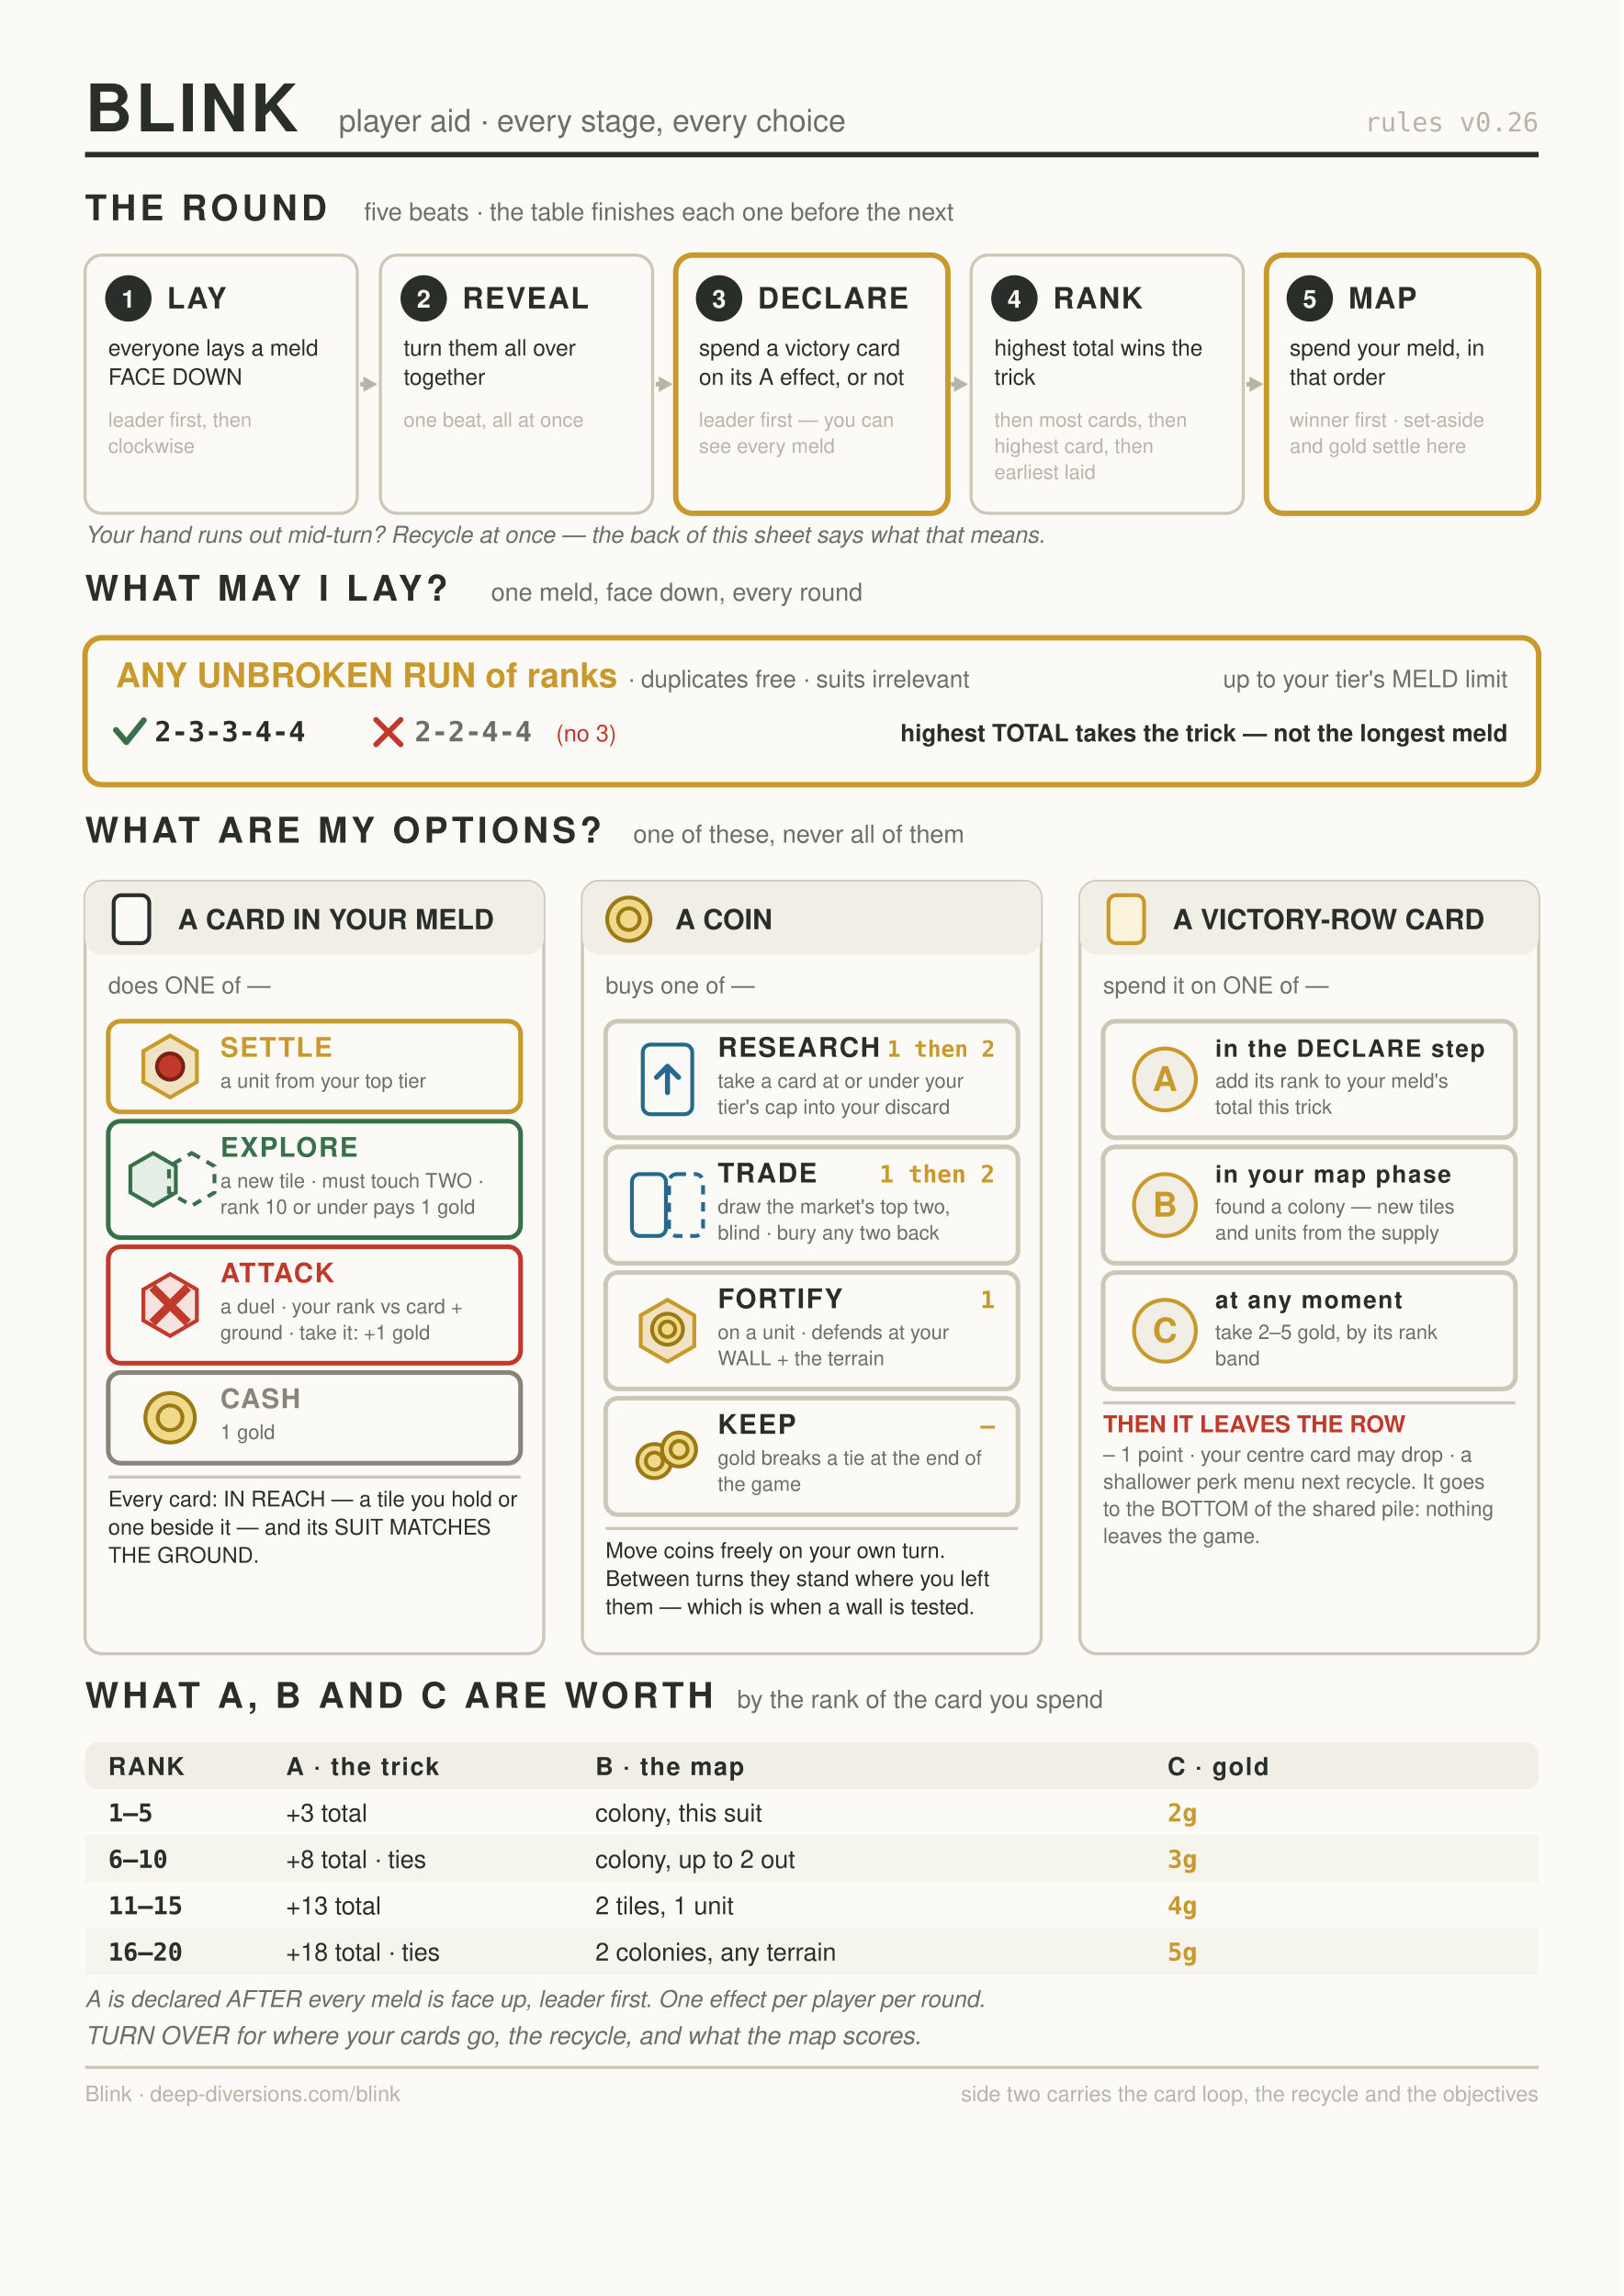
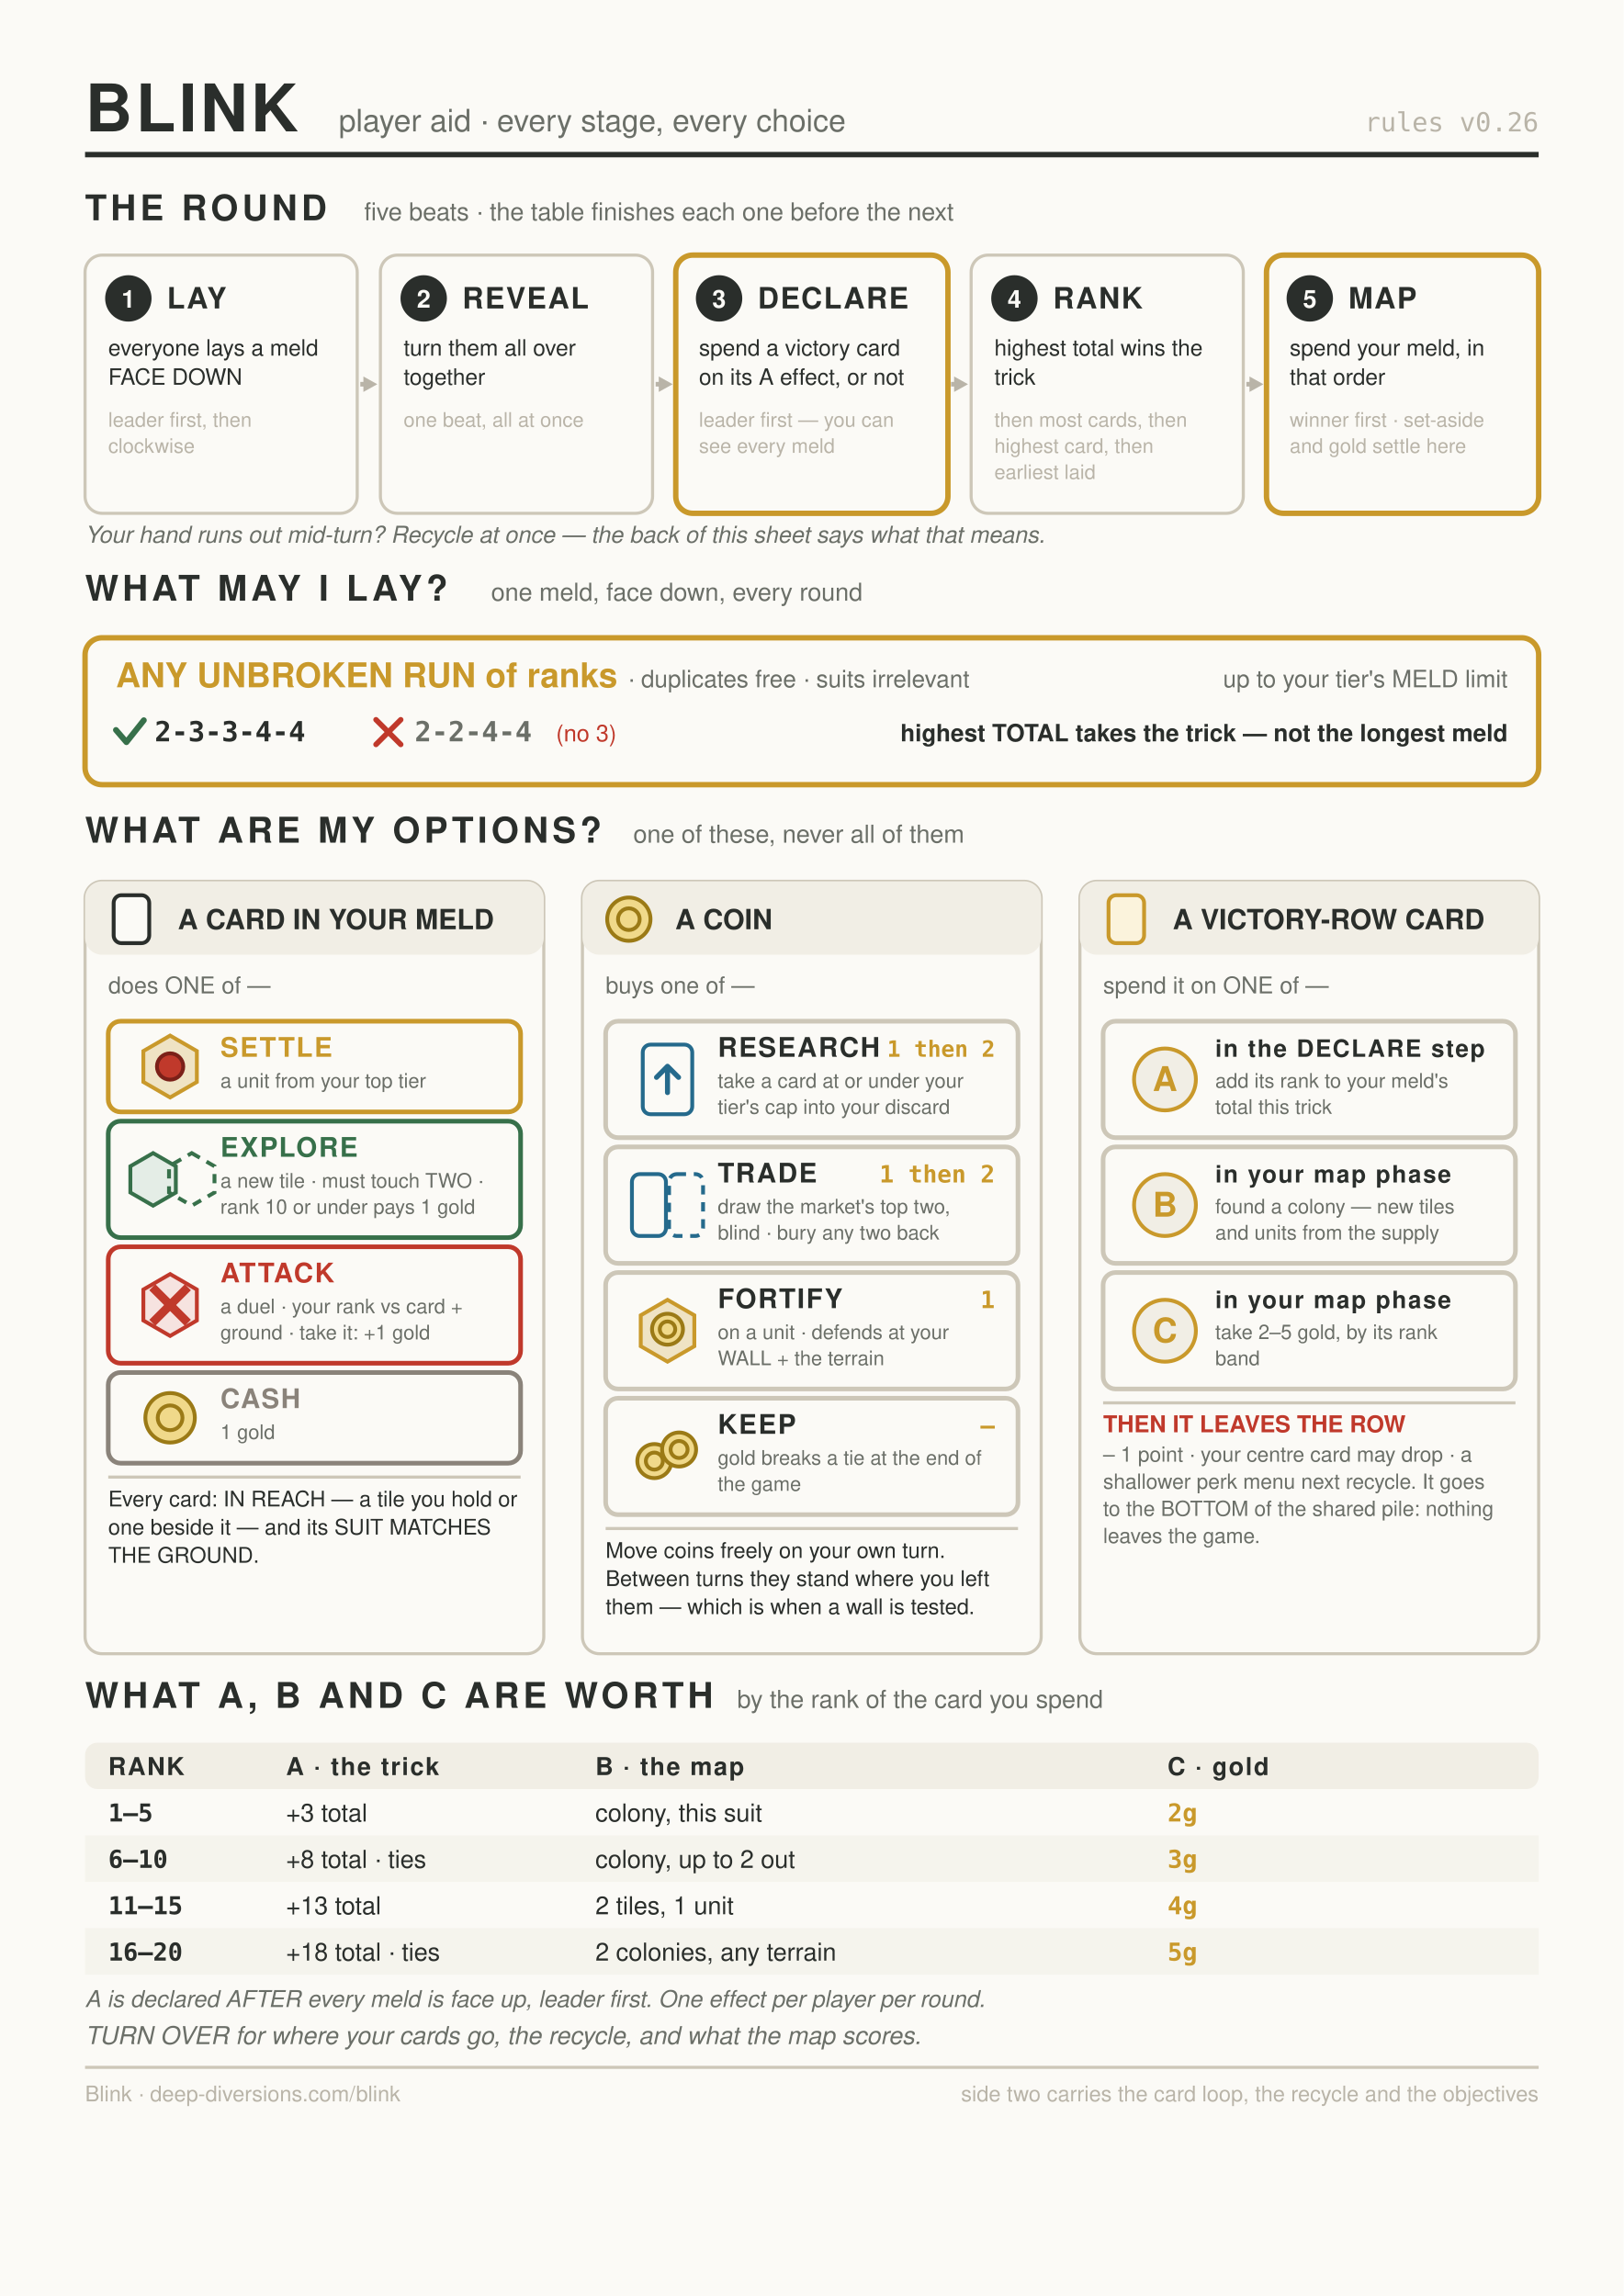
<svg xmlns="http://www.w3.org/2000/svg" width="210.0mm" height="297.0mm" viewBox="0 0 210.0 297.0">
  <rect width="210.0" height="297.0" fill="#FBFAF6" />
  <text x="11.00" y="17.00" font-size="8.5" fill="#2A2E2B" font-family="&quot;IBM Plex Sans&quot;,-apple-system,Helvetica,sans-serif" font-weight="700" text-anchor="start" letter-spacing="0.4">BLINK</text>
  <text x="43.81" y="17.00" font-size="4.0" fill="#6B6F68" font-family="&quot;IBM Plex Sans&quot;,-apple-system,Helvetica,sans-serif" font-weight="400" text-anchor="start">player aid · every stage, every choice</text>
  <text x="199.00" y="17.00" font-size="3.4" fill="#B9B4A8" font-family="&quot;IBM Plex Mono&quot;,monospace" font-weight="400" text-anchor="end">rules v0.26</text>
  <path d="M11.0 20.0 L199.0 20.0" stroke="#2A2E2B" stroke-width="0.7" />
  <text x="11.00" y="28.50" font-size="4.6" fill="#2A2E2B" font-family="&quot;IBM Plex Sans&quot;,-apple-system,Helvetica,sans-serif" font-weight="600" text-anchor="start" letter-spacing="0.5">THE ROUND</text>
  <text x="47.10" y="28.50" font-size="3.2" fill="#6B6F68" font-family="&quot;IBM Plex Sans&quot;,-apple-system,Helvetica,sans-serif" font-weight="400" text-anchor="start">five beats · the table finishes each one before the next</text>
  <rect x="11.00" y="33.00" width="35.20" height="33.40" rx="2.2" fill="#FBFAF6" stroke="#CDC7B8" stroke-width="0.4" />
  <circle cx="16.60" cy="38.60" r="3.00" fill="#2A2E2B" stroke="none" stroke-width="0.5" />
  <text x="16.60" y="39.80" font-size="3.2" fill="#FBFAF6" font-family="&quot;IBM Plex Sans&quot;,-apple-system,Helvetica,sans-serif" font-weight="700" text-anchor="middle">1</text>
  <text x="21.60" y="39.90" font-size="3.8" fill="#2A2E2B" font-family="&quot;IBM Plex Sans&quot;,-apple-system,Helvetica,sans-serif" font-weight="700" text-anchor="start" letter-spacing="0.2">LAY</text>
  <text x="14.00" y="46.00" font-size="2.9" fill="#2A2E2B" font-family="&quot;IBM Plex Sans&quot;,-apple-system,Helvetica,sans-serif" font-weight="400" text-anchor="start">everyone lays a meld</text>
  <text x="14.00" y="49.77" font-size="2.9" fill="#2A2E2B" font-family="&quot;IBM Plex Sans&quot;,-apple-system,Helvetica,sans-serif" font-weight="400" text-anchor="start">FACE DOWN</text>
  <text x="14.00" y="55.20" font-size="2.6" fill="#B9B4A8" font-family="&quot;IBM Plex Sans&quot;,-apple-system,Helvetica,sans-serif" font-weight="400" text-anchor="start">leader first, then</text>
  <text x="14.00" y="58.58" font-size="2.6" fill="#B9B4A8" font-family="&quot;IBM Plex Sans&quot;,-apple-system,Helvetica,sans-serif" font-weight="400" text-anchor="start">clockwise</text>
  <path d="M46.60 49.70 L47.20 49.70" stroke="#B9B4A8" stroke-width="0.6" fill="none" />
  <path d="M47.00 48.70 L48.80 49.70 L47.00 50.70 Z" fill="#B9B4A8" />
  <rect x="49.20" y="33.00" width="35.20" height="33.40" rx="2.2" fill="#FBFAF6" stroke="#CDC7B8" stroke-width="0.4" />
  <circle cx="54.80" cy="38.60" r="3.00" fill="#2A2E2B" stroke="none" stroke-width="0.5" />
  <text x="54.80" y="39.80" font-size="3.2" fill="#FBFAF6" font-family="&quot;IBM Plex Sans&quot;,-apple-system,Helvetica,sans-serif" font-weight="700" text-anchor="middle">2</text>
  <text x="59.80" y="39.90" font-size="3.8" fill="#2A2E2B" font-family="&quot;IBM Plex Sans&quot;,-apple-system,Helvetica,sans-serif" font-weight="700" text-anchor="start" letter-spacing="0.2">REVEAL</text>
  <text x="52.20" y="46.00" font-size="2.9" fill="#2A2E2B" font-family="&quot;IBM Plex Sans&quot;,-apple-system,Helvetica,sans-serif" font-weight="400" text-anchor="start">turn them all over</text>
  <text x="52.20" y="49.77" font-size="2.9" fill="#2A2E2B" font-family="&quot;IBM Plex Sans&quot;,-apple-system,Helvetica,sans-serif" font-weight="400" text-anchor="start">together</text>
  <text x="52.20" y="55.20" font-size="2.6" fill="#B9B4A8" font-family="&quot;IBM Plex Sans&quot;,-apple-system,Helvetica,sans-serif" font-weight="400" text-anchor="start">one beat, all at once</text>
  <path d="M84.80 49.70 L85.40 49.70" stroke="#B9B4A8" stroke-width="0.6" fill="none" />
  <path d="M85.20 48.70 L87.00 49.70 L85.20 50.70 Z" fill="#B9B4A8" />
  <rect x="87.40" y="33.00" width="35.20" height="33.40" rx="2.2" fill="#FBFAF6" stroke="#C9992B" stroke-width="0.7" />
  <circle cx="93.00" cy="38.60" r="3.00" fill="#2A2E2B" stroke="none" stroke-width="0.5" />
  <text x="93.00" y="39.80" font-size="3.2" fill="#FBFAF6" font-family="&quot;IBM Plex Sans&quot;,-apple-system,Helvetica,sans-serif" font-weight="700" text-anchor="middle">3</text>
  <text x="98.00" y="39.90" font-size="3.8" fill="#2A2E2B" font-family="&quot;IBM Plex Sans&quot;,-apple-system,Helvetica,sans-serif" font-weight="700" text-anchor="start" letter-spacing="0.2">DECLARE</text>
  <text x="90.40" y="46.00" font-size="2.9" fill="#2A2E2B" font-family="&quot;IBM Plex Sans&quot;,-apple-system,Helvetica,sans-serif" font-weight="400" text-anchor="start">spend a victory card</text>
  <text x="90.40" y="49.77" font-size="2.9" fill="#2A2E2B" font-family="&quot;IBM Plex Sans&quot;,-apple-system,Helvetica,sans-serif" font-weight="400" text-anchor="start">on its A effect, or not</text>
  <text x="90.40" y="55.20" font-size="2.6" fill="#B9B4A8" font-family="&quot;IBM Plex Sans&quot;,-apple-system,Helvetica,sans-serif" font-weight="400" text-anchor="start">leader first — you can</text>
  <text x="90.40" y="58.58" font-size="2.6" fill="#B9B4A8" font-family="&quot;IBM Plex Sans&quot;,-apple-system,Helvetica,sans-serif" font-weight="400" text-anchor="start">see every meld</text>
  <path d="M123.00 49.70 L123.60 49.70" stroke="#B9B4A8" stroke-width="0.6" fill="none" />
  <path d="M123.40 48.70 L125.20 49.70 L123.40 50.70 Z" fill="#B9B4A8" />
  <rect x="125.60" y="33.00" width="35.20" height="33.40" rx="2.2" fill="#FBFAF6" stroke="#CDC7B8" stroke-width="0.4" />
  <circle cx="131.20" cy="38.60" r="3.00" fill="#2A2E2B" stroke="none" stroke-width="0.5" />
  <text x="131.20" y="39.80" font-size="3.2" fill="#FBFAF6" font-family="&quot;IBM Plex Sans&quot;,-apple-system,Helvetica,sans-serif" font-weight="700" text-anchor="middle">4</text>
  <text x="136.20" y="39.90" font-size="3.8" fill="#2A2E2B" font-family="&quot;IBM Plex Sans&quot;,-apple-system,Helvetica,sans-serif" font-weight="700" text-anchor="start" letter-spacing="0.2">RANK</text>
  <text x="128.60" y="46.00" font-size="2.9" fill="#2A2E2B" font-family="&quot;IBM Plex Sans&quot;,-apple-system,Helvetica,sans-serif" font-weight="400" text-anchor="start">highest total wins the</text>
  <text x="128.60" y="49.77" font-size="2.9" fill="#2A2E2B" font-family="&quot;IBM Plex Sans&quot;,-apple-system,Helvetica,sans-serif" font-weight="400" text-anchor="start">trick</text>
  <text x="128.60" y="55.20" font-size="2.6" fill="#B9B4A8" font-family="&quot;IBM Plex Sans&quot;,-apple-system,Helvetica,sans-serif" font-weight="400" text-anchor="start">then most cards, then</text>
  <text x="128.60" y="58.58" font-size="2.6" fill="#B9B4A8" font-family="&quot;IBM Plex Sans&quot;,-apple-system,Helvetica,sans-serif" font-weight="400" text-anchor="start">highest card, then</text>
  <text x="128.60" y="61.96" font-size="2.6" fill="#B9B4A8" font-family="&quot;IBM Plex Sans&quot;,-apple-system,Helvetica,sans-serif" font-weight="400" text-anchor="start">earliest laid</text>
  <path d="M161.20 49.70 L161.80 49.70" stroke="#B9B4A8" stroke-width="0.6" fill="none" />
  <path d="M161.60 48.70 L163.40 49.70 L161.60 50.70 Z" fill="#B9B4A8" />
  <rect x="163.80" y="33.00" width="35.20" height="33.40" rx="2.2" fill="#FBFAF6" stroke="#C9992B" stroke-width="0.7" />
  <circle cx="169.40" cy="38.60" r="3.00" fill="#2A2E2B" stroke="none" stroke-width="0.5" />
  <text x="169.40" y="39.80" font-size="3.2" fill="#FBFAF6" font-family="&quot;IBM Plex Sans&quot;,-apple-system,Helvetica,sans-serif" font-weight="700" text-anchor="middle">5</text>
  <text x="174.40" y="39.90" font-size="3.8" fill="#2A2E2B" font-family="&quot;IBM Plex Sans&quot;,-apple-system,Helvetica,sans-serif" font-weight="700" text-anchor="start" letter-spacing="0.2">MAP</text>
  <text x="166.80" y="46.00" font-size="2.9" fill="#2A2E2B" font-family="&quot;IBM Plex Sans&quot;,-apple-system,Helvetica,sans-serif" font-weight="400" text-anchor="start">spend your meld, in</text>
  <text x="166.80" y="49.77" font-size="2.9" fill="#2A2E2B" font-family="&quot;IBM Plex Sans&quot;,-apple-system,Helvetica,sans-serif" font-weight="400" text-anchor="start">that order</text>
  <text x="166.80" y="55.20" font-size="2.6" fill="#B9B4A8" font-family="&quot;IBM Plex Sans&quot;,-apple-system,Helvetica,sans-serif" font-weight="400" text-anchor="start">winner first · set-aside</text>
  <text x="166.80" y="58.58" font-size="2.6" fill="#B9B4A8" font-family="&quot;IBM Plex Sans&quot;,-apple-system,Helvetica,sans-serif" font-weight="400" text-anchor="start">and gold settle here</text>
  <text x="11.00" y="70.20" font-size="3.0" fill="#6B6F68" font-family="&quot;IBM Plex Sans&quot;,-apple-system,Helvetica,sans-serif" font-weight="400" text-anchor="start" font-style="italic">Your hand runs out mid-turn? Recycle at once — the back of this sheet says what that means.</text>
  <text x="11.00" y="77.70" font-size="4.6" fill="#2A2E2B" font-family="&quot;IBM Plex Sans&quot;,-apple-system,Helvetica,sans-serif" font-weight="600" text-anchor="start" letter-spacing="0.5">WHAT MAY I LAY?</text>
  <text x="63.52" y="77.70" font-size="3.2" fill="#6B6F68" font-family="&quot;IBM Plex Sans&quot;,-apple-system,Helvetica,sans-serif" font-weight="400" text-anchor="start">one meld, face down, every round</text>
  <rect x="11.00" y="82.50" width="188.00" height="19.00" rx="2.2" fill="#FBFAF6" stroke="#C9992B" stroke-width="0.7" />
  <text x="15.00" y="88.90" font-size="4.4" fill="#C9992B" font-family="&quot;IBM Plex Sans&quot;,-apple-system,Helvetica,sans-serif" font-weight="700" text-anchor="start">ANY UNBROKEN RUN of ranks</text>
  <text x="81.20" y="88.90" font-size="3.1" fill="#6B6F68" font-family="&quot;IBM Plex Sans&quot;,-apple-system,Helvetica,sans-serif" font-weight="400" text-anchor="start">· duplicates free · suits irrelevant</text>
  <path d="M15.00 94.43 L16.35 96.00 L18.60 93.17" fill="none" stroke="#37704A" stroke-width="0.76" stroke-linecap="round" stroke-linejoin="round" />
  <text x="20.00" y="95.90" font-size="3.6" fill="#2A2E2B" font-family="&quot;IBM Plex Mono&quot;,monospace" font-weight="600" text-anchor="start">2-3-3-4-4</text>
  <path d="M48.63 93.10 L51.83 96.30 M51.83 93.10 L48.63 96.30" fill="none" stroke="#C0392B" stroke-width="0.70" stroke-linecap="round" />
  <text x="53.63" y="95.90" font-size="3.6" fill="#6B6F68" font-family="&quot;IBM Plex Mono&quot;,monospace" font-weight="600" text-anchor="start">2-2-4-4</text>
  <text x="71.91" y="95.90" font-size="3.0" fill="#C0392B" font-family="&quot;IBM Plex Sans&quot;,-apple-system,Helvetica,sans-serif" font-weight="400" text-anchor="start">(no 3)</text>
  <text x="195.00" y="88.90" font-size="3.1" fill="#6B6F68" font-family="&quot;IBM Plex Sans&quot;,-apple-system,Helvetica,sans-serif" font-weight="400" text-anchor="end">up to your tier's MELD limit</text>
  <text x="195.00" y="95.90" font-size="3.1" fill="#2A2E2B" font-family="&quot;IBM Plex Sans&quot;,-apple-system,Helvetica,sans-serif" font-weight="600" text-anchor="end">highest TOTAL takes the trick — not the longest meld</text>
  <text x="11.00" y="109.00" font-size="4.6" fill="#2A2E2B" font-family="&quot;IBM Plex Sans&quot;,-apple-system,Helvetica,sans-serif" font-weight="600" text-anchor="start" letter-spacing="0.5">WHAT ARE MY OPTIONS?</text>
  <text x="81.91" y="109.00" font-size="3.2" fill="#6B6F68" font-family="&quot;IBM Plex Sans&quot;,-apple-system,Helvetica,sans-serif" font-weight="400" text-anchor="start">one of these, never all of them</text>
  <rect x="11.00" y="114.00" width="59.33" height="99.92" rx="2.2" fill="#FBFAF6" stroke="#CDC7B8" stroke-width="0.4" />
  <rect x="75.33" y="114.00" width="59.33" height="99.92" rx="2.2" fill="#FBFAF6" stroke="#CDC7B8" stroke-width="0.4" />
  <rect x="139.67" y="114.00" width="59.33" height="99.92" rx="2.2" fill="#FBFAF6" stroke="#CDC7B8" stroke-width="0.4" />
  <rect x="11.00" y="114.00" width="59.33" height="9.5" rx="2.2" fill="#F1EEE5" />
  <rect x="14.70" y="115.80" width="4.6" height="6.2" rx="1" fill="#FBFAF6" stroke="#2A2E2B" stroke-width="0.5" />
  <text x="23.00" y="120.20" font-size="3.6" fill="#2A2E2B" font-family="&quot;IBM Plex Sans&quot;,-apple-system,Helvetica,sans-serif" font-weight="700" text-anchor="start">A CARD IN YOUR MELD</text>
  <text x="14.00" y="128.50" font-size="3.0" fill="#6B6F68" font-family="&quot;IBM Plex Sans&quot;,-apple-system,Helvetica,sans-serif" font-weight="400" text-anchor="start">does ONE of —</text>
  <rect x="14.00" y="132.10" width="53.33" height="11.73" rx="1.6" fill="#FBFAF6" stroke="#C9992B" stroke-width="0.6" />
  <polygon points="22.00,133.96 25.46,135.96 25.46,139.96 22.00,141.96 18.54,139.96 18.54,135.96" fill="#EFE3C4" stroke="#C9992B" stroke-width="0.5" />
  <circle cx="22.00" cy="137.96" r="1.70" fill="#C0392B" stroke="#7B2018" stroke-width="0.5" />
  <text x="28.50" y="136.70" font-size="3.5" fill="#C9992B" font-family="&quot;IBM Plex Sans&quot;,-apple-system,Helvetica,sans-serif" font-weight="700" text-anchor="start" letter-spacing="0.2">SETTLE</text>
  <text x="28.50" y="140.70" font-size="2.6" fill="#6B6F68" font-family="&quot;IBM Plex Sans&quot;,-apple-system,Helvetica,sans-serif" font-weight="400" text-anchor="start">a unit from your top tier</text>
  <rect x="14.00" y="145.03" width="53.33" height="15.06" rx="1.6" fill="#FBFAF6" stroke="#37704A" stroke-width="0.6" />
  <polygon points="19.80,149.16 22.74,150.86 22.74,154.26 19.80,155.96 16.86,154.26 16.86,150.86" fill="#E4EDE6" stroke="#37704A" stroke-width="0.5" />
  <polygon points="24.80,149.16 27.74,150.86 27.74,154.26 24.80,155.96 21.86,154.26 21.86,150.86" fill="none" stroke="#37704A" stroke-width="0.5" stroke-dasharray="1.2 1" />
  <text x="28.50" y="149.63" font-size="3.5" fill="#37704A" font-family="&quot;IBM Plex Sans&quot;,-apple-system,Helvetica,sans-serif" font-weight="700" text-anchor="start" letter-spacing="0.2">EXPLORE</text>
  <text x="28.50" y="153.63" font-size="2.6" fill="#6B6F68" font-family="&quot;IBM Plex Sans&quot;,-apple-system,Helvetica,sans-serif" font-weight="400" text-anchor="start">a new tile · must touch TWO ·</text>
  <text x="28.50" y="157.01" font-size="2.6" fill="#6B6F68" font-family="&quot;IBM Plex Sans&quot;,-apple-system,Helvetica,sans-serif" font-weight="400" text-anchor="start">rank 10 or under pays 1 gold</text>
  <rect x="14.00" y="161.28" width="53.33" height="15.06" rx="1.6" fill="#FBFAF6" stroke="#C0392B" stroke-width="0.6" />
  <polygon points="22.00,164.81 25.46,166.81 25.46,170.81 22.00,172.81 18.54,170.81 18.54,166.81" fill="#F6E3E0" stroke="#C0392B" stroke-width="0.5" />
  <path d="M19.7 171.112 L24.3 166.512" stroke="#C0392B" stroke-width="1.1" />
  <path d="M24.3 171.112 L19.7 166.512" stroke="#C0392B" stroke-width="1.1" />
  <text x="28.50" y="165.88" font-size="3.5" fill="#C0392B" font-family="&quot;IBM Plex Sans&quot;,-apple-system,Helvetica,sans-serif" font-weight="700" text-anchor="start" letter-spacing="0.2">ATTACK</text>
  <text x="28.50" y="169.88" font-size="2.6" fill="#6B6F68" font-family="&quot;IBM Plex Sans&quot;,-apple-system,Helvetica,sans-serif" font-weight="400" text-anchor="start">a duel · your rank vs card +</text>
  <text x="28.50" y="173.26" font-size="2.6" fill="#6B6F68" font-family="&quot;IBM Plex Sans&quot;,-apple-system,Helvetica,sans-serif" font-weight="400" text-anchor="start">ground · take it: +1 gold</text>
  <rect x="14.00" y="177.54" width="53.33" height="11.73" rx="1.6" fill="#FBFAF6" stroke="#8A837A" stroke-width="0.6" />
  <circle cx="22.00" cy="183.40" r="3.20" fill="#F0D98A" stroke="#9B7A16" stroke-width="0.5" />
  <circle cx="22.00" cy="183.40" r="1.60" fill="none" stroke="#9B7A16" stroke-width="0.5" />
  <text x="28.50" y="182.14" font-size="3.5" fill="#8A837A" font-family="&quot;IBM Plex Sans&quot;,-apple-system,Helvetica,sans-serif" font-weight="700" text-anchor="start" letter-spacing="0.2">CASH</text>
  <text x="28.50" y="186.14" font-size="2.6" fill="#6B6F68" font-family="&quot;IBM Plex Sans&quot;,-apple-system,Helvetica,sans-serif" font-weight="400" text-anchor="start">1 gold</text>
  <path d="M14.0 191.068 L67.333 191.068" stroke="#CDC7B8" stroke-width="0.4" />
  <text x="14.00" y="194.87" font-size="2.8" fill="#2A2E2B" font-family="&quot;IBM Plex Sans&quot;,-apple-system,Helvetica,sans-serif" font-weight="400" text-anchor="start">Every card: IN REACH — a tile you hold or</text>
  <text x="14.00" y="198.51" font-size="2.8" fill="#2A2E2B" font-family="&quot;IBM Plex Sans&quot;,-apple-system,Helvetica,sans-serif" font-weight="400" text-anchor="start">one beside it — and its SUIT MATCHES</text>
  <text x="14.00" y="202.15" font-size="2.8" fill="#2A2E2B" font-family="&quot;IBM Plex Sans&quot;,-apple-system,Helvetica,sans-serif" font-weight="400" text-anchor="start">THE GROUND.</text>
  <rect x="75.33" y="114.00" width="59.33" height="9.5" rx="2.2" fill="#F1EEE5" />
  <circle cx="81.33" cy="118.90" r="2.80" fill="#F0D98A" stroke="#9B7A16" stroke-width="0.5" />
  <circle cx="81.33" cy="118.90" r="1.40" fill="none" stroke="#9B7A16" stroke-width="0.5" />
  <text x="87.33" y="120.20" font-size="3.6" fill="#2A2E2B" font-family="&quot;IBM Plex Sans&quot;,-apple-system,Helvetica,sans-serif" font-weight="700" text-anchor="start">A COIN</text>
  <text x="78.33" y="128.50" font-size="3.0" fill="#6B6F68" font-family="&quot;IBM Plex Sans&quot;,-apple-system,Helvetica,sans-serif" font-weight="400" text-anchor="start">buys one of —</text>
  <rect x="78.33" y="132.10" width="53.33" height="15.06" rx="1.6" fill="#FBFAF6" stroke="#CDC7B8" stroke-width="0.6" />
  <rect x="83.13" y="135.13" width="6.4" height="9.0" rx="1" fill="#FBFAF6" stroke="#256A8C" stroke-width="0.5" />
  <path d="M86.33 141.33 L86.33 137.93 M84.91 139.36 L86.33 137.93 L87.76 139.36" fill="none" stroke="#256A8C" stroke-width="0.65" stroke-linecap="round" stroke-linejoin="round" />
  <text x="92.83" y="136.70" font-size="3.5" fill="#2A2E2B" font-family="&quot;IBM Plex Sans&quot;,-apple-system,Helvetica,sans-serif" font-weight="700" text-anchor="start" letter-spacing="0.2">RESEARCH</text>
  <text x="114.73" y="136.70" font-size="2.9" fill="#C9992B" font-family="&quot;IBM Plex Mono&quot;,monospace" font-weight="700" text-anchor="start">1 then 2</text>
  <text x="92.83" y="140.70" font-size="2.6" fill="#6B6F68" font-family="&quot;IBM Plex Sans&quot;,-apple-system,Helvetica,sans-serif" font-weight="400" text-anchor="start">take a card at or under your</text>
  <text x="92.83" y="144.08" font-size="2.6" fill="#6B6F68" font-family="&quot;IBM Plex Sans&quot;,-apple-system,Helvetica,sans-serif" font-weight="400" text-anchor="start">tier's cap into your discard</text>
  <rect x="78.33" y="148.36" width="53.33" height="15.06" rx="1.6" fill="#FBFAF6" stroke="#CDC7B8" stroke-width="0.6" />
  <rect x="81.73" y="151.88" width="4.4" height="8.0" rx="1" fill="#FBFAF6" stroke="#256A8C" stroke-width="0.5" />
  <rect x="86.53" y="151.88" width="4.4" height="8.0" rx="1" fill="#FBFAF6" stroke="#256A8C" stroke-width="0.5" stroke-dasharray="1.2 1" />
  <text x="92.83" y="152.96" font-size="3.5" fill="#2A2E2B" font-family="&quot;IBM Plex Sans&quot;,-apple-system,Helvetica,sans-serif" font-weight="700" text-anchor="start" letter-spacing="0.2">TRADE</text>
  <text x="128.67" y="152.96" font-size="3.1" fill="#C9992B" font-family="&quot;IBM Plex Mono&quot;,monospace" font-weight="700" text-anchor="end">1 then 2</text>
  <text x="92.83" y="156.96" font-size="2.6" fill="#6B6F68" font-family="&quot;IBM Plex Sans&quot;,-apple-system,Helvetica,sans-serif" font-weight="400" text-anchor="start">draw the market's top two,</text>
  <text x="92.83" y="160.34" font-size="2.6" fill="#6B6F68" font-family="&quot;IBM Plex Sans&quot;,-apple-system,Helvetica,sans-serif" font-weight="400" text-anchor="start">blind · bury any two back</text>
  <rect x="78.33" y="164.61" width="53.33" height="15.06" rx="1.6" fill="#FBFAF6" stroke="#CDC7B8" stroke-width="0.6" />
  <polygon points="86.33,168.14 89.80,170.14 89.80,174.14 86.33,176.14 82.87,174.14 82.87,170.14" fill="#EFE3C4" stroke="#C9992B" stroke-width="0.5" />
  <circle cx="86.33" cy="171.94" r="2.00" fill="#F0D98A" stroke="#9B7A16" stroke-width="0.5" />
  <circle cx="86.33" cy="171.94" r="1.00" fill="none" stroke="#9B7A16" stroke-width="0.5" />
  <text x="92.83" y="169.21" font-size="3.5" fill="#2A2E2B" font-family="&quot;IBM Plex Sans&quot;,-apple-system,Helvetica,sans-serif" font-weight="700" text-anchor="start" letter-spacing="0.2">FORTIFY</text>
  <text x="128.67" y="169.21" font-size="3.1" fill="#C9992B" font-family="&quot;IBM Plex Mono&quot;,monospace" font-weight="700" text-anchor="end">1</text>
  <text x="92.83" y="173.21" font-size="2.6" fill="#6B6F68" font-family="&quot;IBM Plex Sans&quot;,-apple-system,Helvetica,sans-serif" font-weight="400" text-anchor="start">on a unit · defends at your</text>
  <text x="92.83" y="176.59" font-size="2.6" fill="#6B6F68" font-family="&quot;IBM Plex Sans&quot;,-apple-system,Helvetica,sans-serif" font-weight="400" text-anchor="start">WALL + the terrain</text>
  <rect x="78.33" y="180.87" width="53.33" height="15.06" rx="1.6" fill="#FBFAF6" stroke="#CDC7B8" stroke-width="0.6" />
  <circle cx="84.63" cy="189.00" r="2.20" fill="#F0D98A" stroke="#9B7A16" stroke-width="0.5" />
  <circle cx="84.63" cy="189.00" r="1.10" fill="none" stroke="#9B7A16" stroke-width="0.5" />
  <circle cx="87.83" cy="187.50" r="2.20" fill="#F0D98A" stroke="#9B7A16" stroke-width="0.5" />
  <circle cx="87.83" cy="187.50" r="1.10" fill="none" stroke="#9B7A16" stroke-width="0.5" />
  <text x="92.83" y="185.47" font-size="3.5" fill="#2A2E2B" font-family="&quot;IBM Plex Sans&quot;,-apple-system,Helvetica,sans-serif" font-weight="700" text-anchor="start" letter-spacing="0.2">KEEP</text>
  <text x="128.67" y="185.47" font-size="3.1" fill="#C9992B" font-family="&quot;IBM Plex Mono&quot;,monospace" font-weight="700" text-anchor="end">—</text>
  <text x="92.83" y="189.47" font-size="2.6" fill="#6B6F68" font-family="&quot;IBM Plex Sans&quot;,-apple-system,Helvetica,sans-serif" font-weight="400" text-anchor="start">gold breaks a tie at the end of</text>
  <text x="92.83" y="192.85" font-size="2.6" fill="#6B6F68" font-family="&quot;IBM Plex Sans&quot;,-apple-system,Helvetica,sans-serif" font-weight="400" text-anchor="start">the game</text>
  <path d="M78.333 197.724 L131.667 197.724" stroke="#CDC7B8" stroke-width="0.4" />
  <text x="78.33" y="201.52" font-size="2.8" fill="#2A2E2B" font-family="&quot;IBM Plex Sans&quot;,-apple-system,Helvetica,sans-serif" font-weight="400" text-anchor="start">Move coins freely on your own turn.</text>
  <text x="78.33" y="205.16" font-size="2.8" fill="#2A2E2B" font-family="&quot;IBM Plex Sans&quot;,-apple-system,Helvetica,sans-serif" font-weight="400" text-anchor="start">Between turns they stand where you left</text>
  <text x="78.33" y="208.80" font-size="2.8" fill="#2A2E2B" font-family="&quot;IBM Plex Sans&quot;,-apple-system,Helvetica,sans-serif" font-weight="400" text-anchor="start">them — which is when a wall is tested.</text>
  <rect x="139.67" y="114.00" width="59.33" height="9.5" rx="2.2" fill="#F1EEE5" />
  <rect x="143.37" y="115.80" width="4.6" height="6.2" rx="1" fill="#FBF3DC" stroke="#C9992B" stroke-width="0.5" />
  <text x="151.67" y="120.20" font-size="3.6" fill="#2A2E2B" font-family="&quot;IBM Plex Sans&quot;,-apple-system,Helvetica,sans-serif" font-weight="700" text-anchor="start">A VICTORY-ROW CARD</text>
  <text x="142.67" y="128.50" font-size="3.0" fill="#6B6F68" font-family="&quot;IBM Plex Sans&quot;,-apple-system,Helvetica,sans-serif" font-weight="400" text-anchor="start">spend it on ONE of —</text>
  <rect x="142.67" y="132.10" width="53.33" height="15.06" rx="1.6" fill="#FBFAF6" stroke="#CDC7B8" stroke-width="0.6" />
  <circle cx="150.67" cy="139.63" r="4.00" fill="#F1EEE5" stroke="#C9992B" stroke-width="0.5" />
  <text x="150.67" y="141.13" font-size="4.4" fill="#C9992B" font-family="&quot;IBM Plex Sans&quot;,-apple-system,Helvetica,sans-serif" font-weight="700" text-anchor="middle">A</text>
  <text x="157.17" y="136.70" font-size="3.1" fill="#2A2E2B" font-family="&quot;IBM Plex Sans&quot;,-apple-system,Helvetica,sans-serif" font-weight="700" text-anchor="start" letter-spacing="0.2">in the DECLARE step</text>
  <text x="157.17" y="140.70" font-size="2.6" fill="#6B6F68" font-family="&quot;IBM Plex Sans&quot;,-apple-system,Helvetica,sans-serif" font-weight="400" text-anchor="start">add its rank to your meld's</text>
  <text x="157.17" y="144.08" font-size="2.6" fill="#6B6F68" font-family="&quot;IBM Plex Sans&quot;,-apple-system,Helvetica,sans-serif" font-weight="400" text-anchor="start">total this trick</text>
  <rect x="142.67" y="148.36" width="53.33" height="15.06" rx="1.6" fill="#FBFAF6" stroke="#CDC7B8" stroke-width="0.6" />
  <circle cx="150.67" cy="155.88" r="4.00" fill="#F1EEE5" stroke="#C9992B" stroke-width="0.5" />
  <text x="150.67" y="157.38" font-size="4.4" fill="#C9992B" font-family="&quot;IBM Plex Sans&quot;,-apple-system,Helvetica,sans-serif" font-weight="700" text-anchor="middle">B</text>
  <text x="157.17" y="152.96" font-size="3.1" fill="#2A2E2B" font-family="&quot;IBM Plex Sans&quot;,-apple-system,Helvetica,sans-serif" font-weight="700" text-anchor="start" letter-spacing="0.2">in your map phase</text>
  <text x="157.17" y="156.96" font-size="2.6" fill="#6B6F68" font-family="&quot;IBM Plex Sans&quot;,-apple-system,Helvetica,sans-serif" font-weight="400" text-anchor="start">found a colony — new tiles</text>
  <text x="157.17" y="160.34" font-size="2.6" fill="#6B6F68" font-family="&quot;IBM Plex Sans&quot;,-apple-system,Helvetica,sans-serif" font-weight="400" text-anchor="start">and units from the supply</text>
  <rect x="142.67" y="164.61" width="53.33" height="15.06" rx="1.6" fill="#FBFAF6" stroke="#CDC7B8" stroke-width="0.6" />
  <circle cx="150.67" cy="172.14" r="4.00" fill="#F1EEE5" stroke="#C9992B" stroke-width="0.5" />
  <text x="150.67" y="173.64" font-size="4.4" fill="#C9992B" font-family="&quot;IBM Plex Sans&quot;,-apple-system,Helvetica,sans-serif" font-weight="700" text-anchor="middle">C</text>
-   <text x="157.17" y="169.21" font-size="3.1" fill="#2A2E2B" font-family="&quot;IBM Plex Sans&quot;,-apple-system,Helvetica,sans-serif" font-weight="700" text-anchor="start" letter-spacing="0.2">at any moment</text>
+   <text x="157.17" y="169.21" font-size="3.1" fill="#2A2E2B" font-family="&quot;IBM Plex Sans&quot;,-apple-system,Helvetica,sans-serif" font-weight="700" text-anchor="start" letter-spacing="0.2">in your map phase</text>
  <text x="157.17" y="173.21" font-size="2.6" fill="#6B6F68" font-family="&quot;IBM Plex Sans&quot;,-apple-system,Helvetica,sans-serif" font-weight="400" text-anchor="start">take 2–5 gold, by its rank</text>
  <text x="157.17" y="176.59" font-size="2.6" fill="#6B6F68" font-family="&quot;IBM Plex Sans&quot;,-apple-system,Helvetica,sans-serif" font-weight="400" text-anchor="start">band</text>
  <path d="M142.667 181.468 L196 181.468" stroke="#CDC7B8" stroke-width="0.4" />
  <text x="142.67" y="185.27" font-size="3.0" fill="#C0392B" font-family="&quot;IBM Plex Sans&quot;,-apple-system,Helvetica,sans-serif" font-weight="700" text-anchor="start">THEN IT LEAVES THE ROW</text>
  <text x="142.67" y="189.07" font-size="2.7" fill="#6B6F68" font-family="&quot;IBM Plex Sans&quot;,-apple-system,Helvetica,sans-serif" font-weight="400" text-anchor="start">– 1 point · your centre card may drop · a</text>
  <text x="142.67" y="192.58" font-size="2.7" fill="#6B6F68" font-family="&quot;IBM Plex Sans&quot;,-apple-system,Helvetica,sans-serif" font-weight="400" text-anchor="start">shallower perk menu next recycle. It goes</text>
  <text x="142.67" y="196.09" font-size="2.7" fill="#6B6F68" font-family="&quot;IBM Plex Sans&quot;,-apple-system,Helvetica,sans-serif" font-weight="400" text-anchor="start">to the BOTTOM of the shared pile: nothing</text>
  <text x="142.67" y="199.60" font-size="2.7" fill="#6B6F68" font-family="&quot;IBM Plex Sans&quot;,-apple-system,Helvetica,sans-serif" font-weight="400" text-anchor="start">leaves the game.</text>
  <text x="11.00" y="220.92" font-size="4.6" fill="#2A2E2B" font-family="&quot;IBM Plex Sans&quot;,-apple-system,Helvetica,sans-serif" font-weight="600" text-anchor="start" letter-spacing="0.5">WHAT A, B AND C ARE WORTH</text>
  <text x="95.34" y="220.92" font-size="3.2" fill="#6B6F68" font-family="&quot;IBM Plex Sans&quot;,-apple-system,Helvetica,sans-serif" font-weight="400" text-anchor="start">by the rank of the card you spend</text>
  <rect x="11.0" y="225.424" width="188.0" height="6" rx="1.6" fill="#F1EEE5" />
  <text x="14.00" y="229.62" font-size="3.2" fill="#2A2E2B" font-family="&quot;IBM Plex Sans&quot;,-apple-system,Helvetica,sans-serif" font-weight="700" text-anchor="start" letter-spacing="0.2">RANK</text>
  <text x="37.00" y="229.62" font-size="3.2" fill="#2A2E2B" font-family="&quot;IBM Plex Sans&quot;,-apple-system,Helvetica,sans-serif" font-weight="700" text-anchor="start" letter-spacing="0.2">A · the trick</text>
  <text x="77.00" y="229.62" font-size="3.2" fill="#2A2E2B" font-family="&quot;IBM Plex Sans&quot;,-apple-system,Helvetica,sans-serif" font-weight="700" text-anchor="start" letter-spacing="0.2">B · the map</text>
  <text x="151.00" y="229.62" font-size="3.2" fill="#2A2E2B" font-family="&quot;IBM Plex Sans&quot;,-apple-system,Helvetica,sans-serif" font-weight="700" text-anchor="start" letter-spacing="0.2">C · gold</text>
  <text x="14.00" y="235.62" font-size="3.2" fill="#2A2E2B" font-family="&quot;IBM Plex Mono&quot;,monospace" font-weight="600" text-anchor="start">1–5</text>
  <text x="37.00" y="235.62" font-size="3.2" fill="#2A2E2B" font-family="&quot;IBM Plex Sans&quot;,-apple-system,Helvetica,sans-serif" font-weight="400" text-anchor="start">+3 total</text>
  <text x="77.00" y="235.62" font-size="3.2" fill="#2A2E2B" font-family="&quot;IBM Plex Sans&quot;,-apple-system,Helvetica,sans-serif" font-weight="400" text-anchor="start">colony, this suit</text>
  <text x="151.00" y="235.62" font-size="3.2" fill="#C9992B" font-family="&quot;IBM Plex Mono&quot;,monospace" font-weight="700" text-anchor="start">2g</text>
  <rect x="11.0" y="237.424" width="188.0" height="6" fill="#F1EEE5" fill-opacity="0.5" />
  <text x="14.00" y="241.62" font-size="3.2" fill="#2A2E2B" font-family="&quot;IBM Plex Mono&quot;,monospace" font-weight="600" text-anchor="start">6–10</text>
  <text x="37.00" y="241.62" font-size="3.2" fill="#2A2E2B" font-family="&quot;IBM Plex Sans&quot;,-apple-system,Helvetica,sans-serif" font-weight="400" text-anchor="start">+8 total · ties</text>
  <text x="77.00" y="241.62" font-size="3.2" fill="#2A2E2B" font-family="&quot;IBM Plex Sans&quot;,-apple-system,Helvetica,sans-serif" font-weight="400" text-anchor="start">colony, up to 2 out</text>
  <text x="151.00" y="241.62" font-size="3.2" fill="#C9992B" font-family="&quot;IBM Plex Mono&quot;,monospace" font-weight="700" text-anchor="start">3g</text>
  <text x="14.00" y="247.62" font-size="3.2" fill="#2A2E2B" font-family="&quot;IBM Plex Mono&quot;,monospace" font-weight="600" text-anchor="start">11–15</text>
  <text x="37.00" y="247.62" font-size="3.2" fill="#2A2E2B" font-family="&quot;IBM Plex Sans&quot;,-apple-system,Helvetica,sans-serif" font-weight="400" text-anchor="start">+13 total</text>
  <text x="77.00" y="247.62" font-size="3.2" fill="#2A2E2B" font-family="&quot;IBM Plex Sans&quot;,-apple-system,Helvetica,sans-serif" font-weight="400" text-anchor="start">2 tiles, 1 unit</text>
  <text x="151.00" y="247.62" font-size="3.2" fill="#C9992B" font-family="&quot;IBM Plex Mono&quot;,monospace" font-weight="700" text-anchor="start">4g</text>
  <rect x="11.0" y="249.424" width="188.0" height="6" fill="#F1EEE5" fill-opacity="0.5" />
  <text x="14.00" y="253.62" font-size="3.2" fill="#2A2E2B" font-family="&quot;IBM Plex Mono&quot;,monospace" font-weight="600" text-anchor="start">16–20</text>
  <text x="37.00" y="253.62" font-size="3.2" fill="#2A2E2B" font-family="&quot;IBM Plex Sans&quot;,-apple-system,Helvetica,sans-serif" font-weight="400" text-anchor="start">+18 total · ties</text>
  <text x="77.00" y="253.62" font-size="3.2" fill="#2A2E2B" font-family="&quot;IBM Plex Sans&quot;,-apple-system,Helvetica,sans-serif" font-weight="400" text-anchor="start">2 colonies, any terrain</text>
  <text x="151.00" y="253.62" font-size="3.2" fill="#C9992B" font-family="&quot;IBM Plex Mono&quot;,monospace" font-weight="700" text-anchor="start">5g</text>
  <text x="11.00" y="259.62" font-size="3.0" fill="#6B6F68" font-family="&quot;IBM Plex Sans&quot;,-apple-system,Helvetica,sans-serif" font-weight="400" text-anchor="start" font-style="italic">A is declared AFTER every meld is face up, leader first. One effect per player per round.</text>
  <text x="11.00" y="264.42" font-size="3.2" fill="#6B6F68" font-family="&quot;IBM Plex Sans&quot;,-apple-system,Helvetica,sans-serif" font-weight="400" text-anchor="start" font-style="italic">TURN OVER for where your cards go, the recycle, and what the map scores.</text>
  <path d="M11.0 267.424 L199.0 267.424" stroke="#CDC7B8" stroke-width="0.4" />
  <text x="11.00" y="271.82" font-size="2.8" fill="#B9B4A8" font-family="&quot;IBM Plex Sans&quot;,-apple-system,Helvetica,sans-serif" font-weight="400" text-anchor="start">Blink · deep-diversions.com/blink</text>
  <text x="199.00" y="271.82" font-size="2.8" fill="#B9B4A8" font-family="&quot;IBM Plex Sans&quot;,-apple-system,Helvetica,sans-serif" font-weight="400" text-anchor="end">side two carries the card loop, the recycle and the objectives</text>
</svg>
